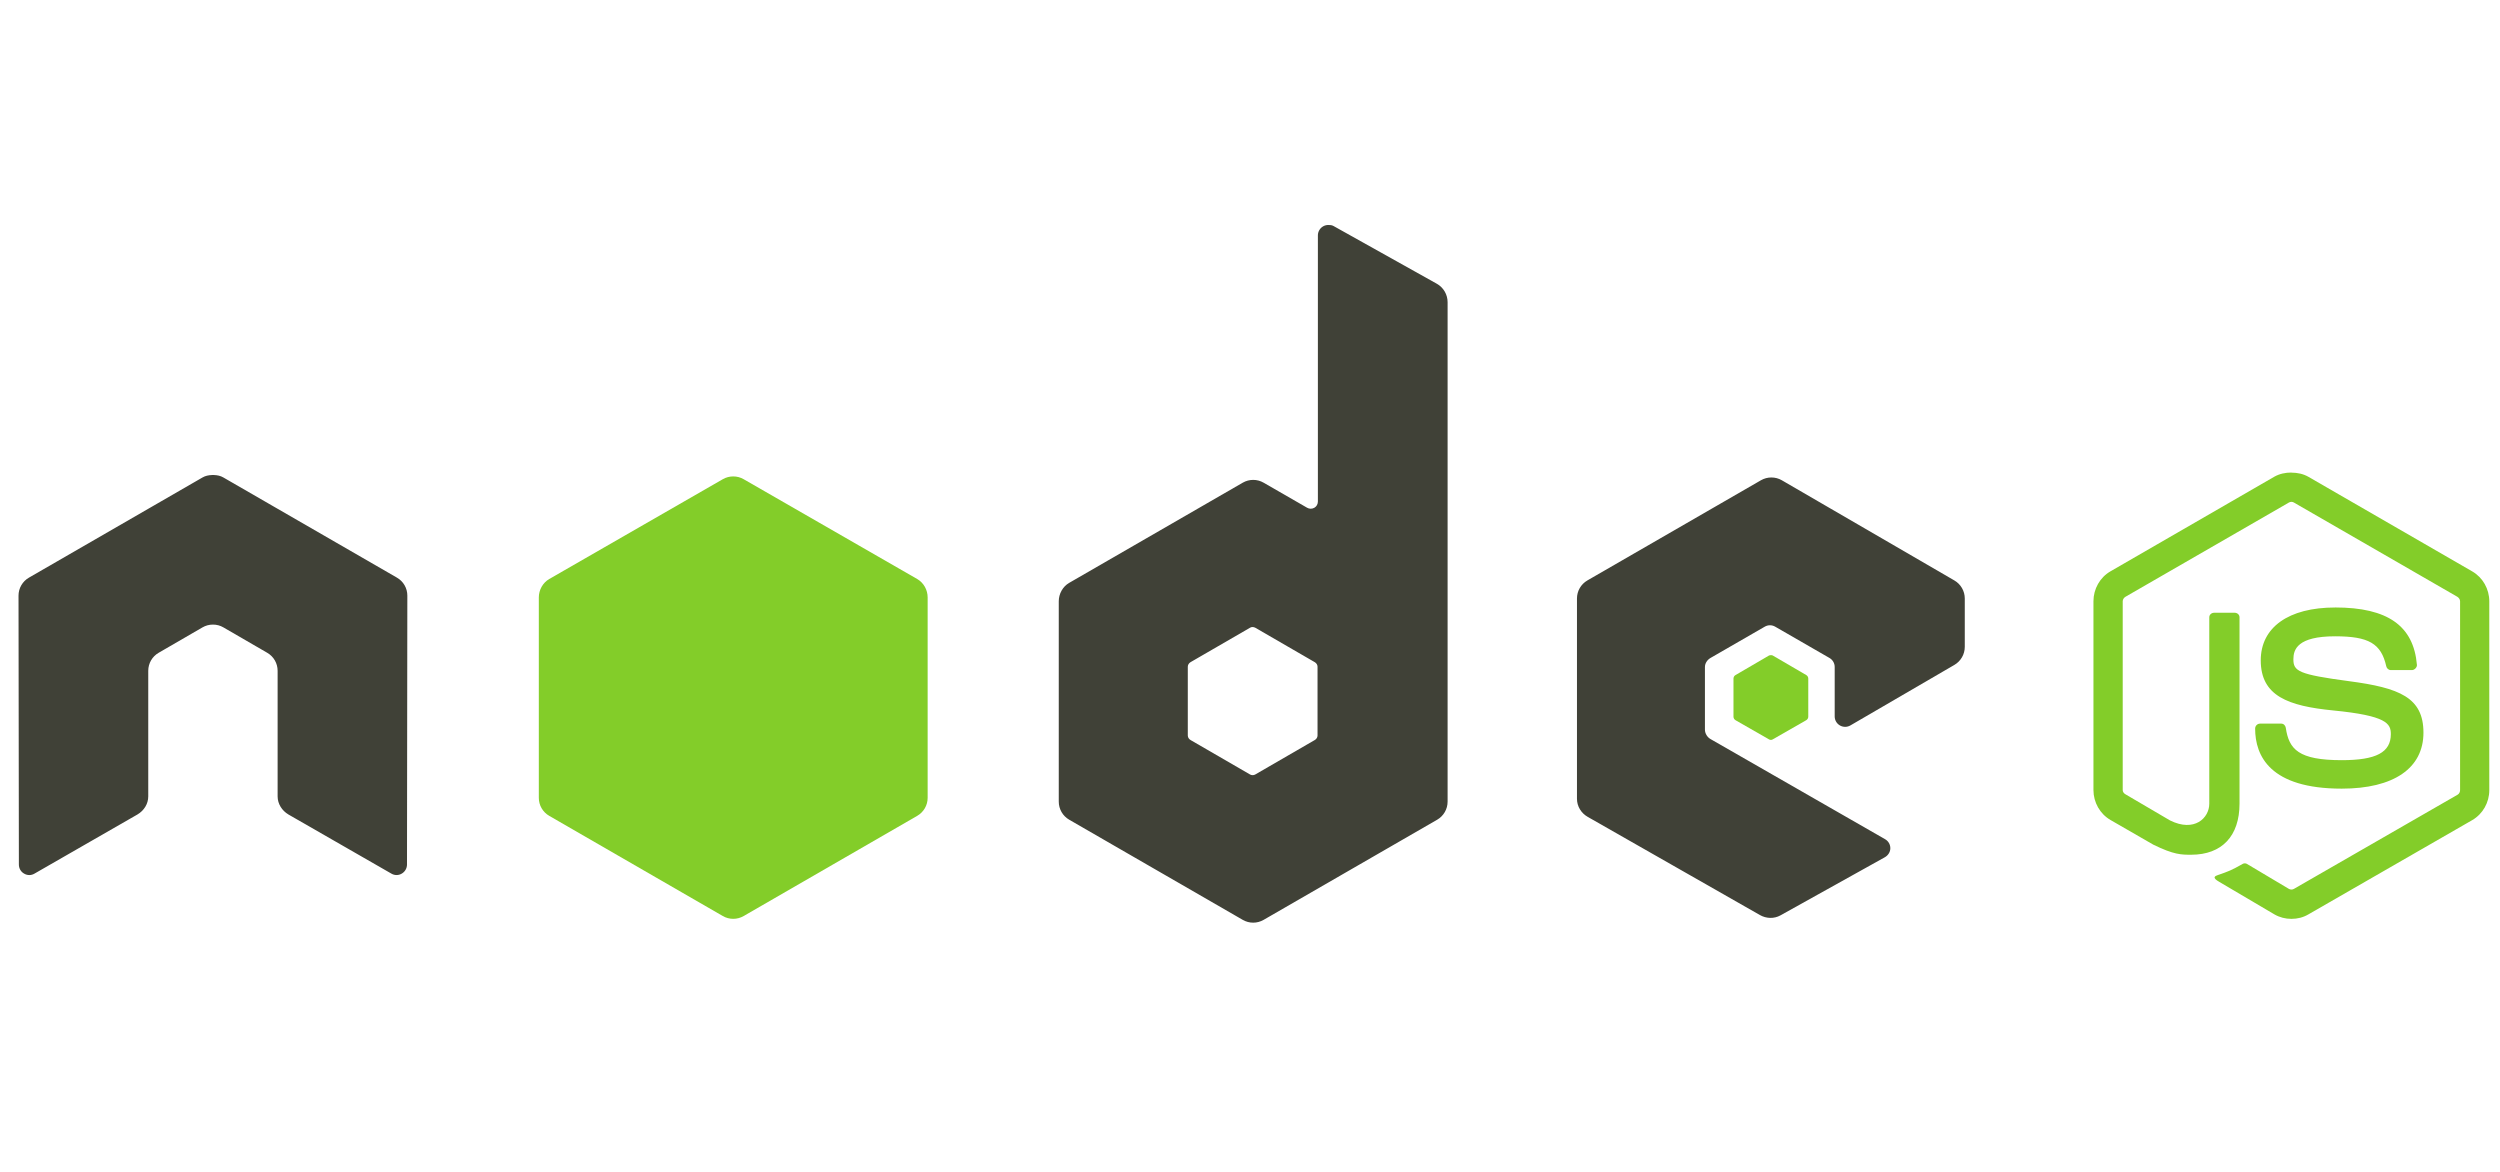
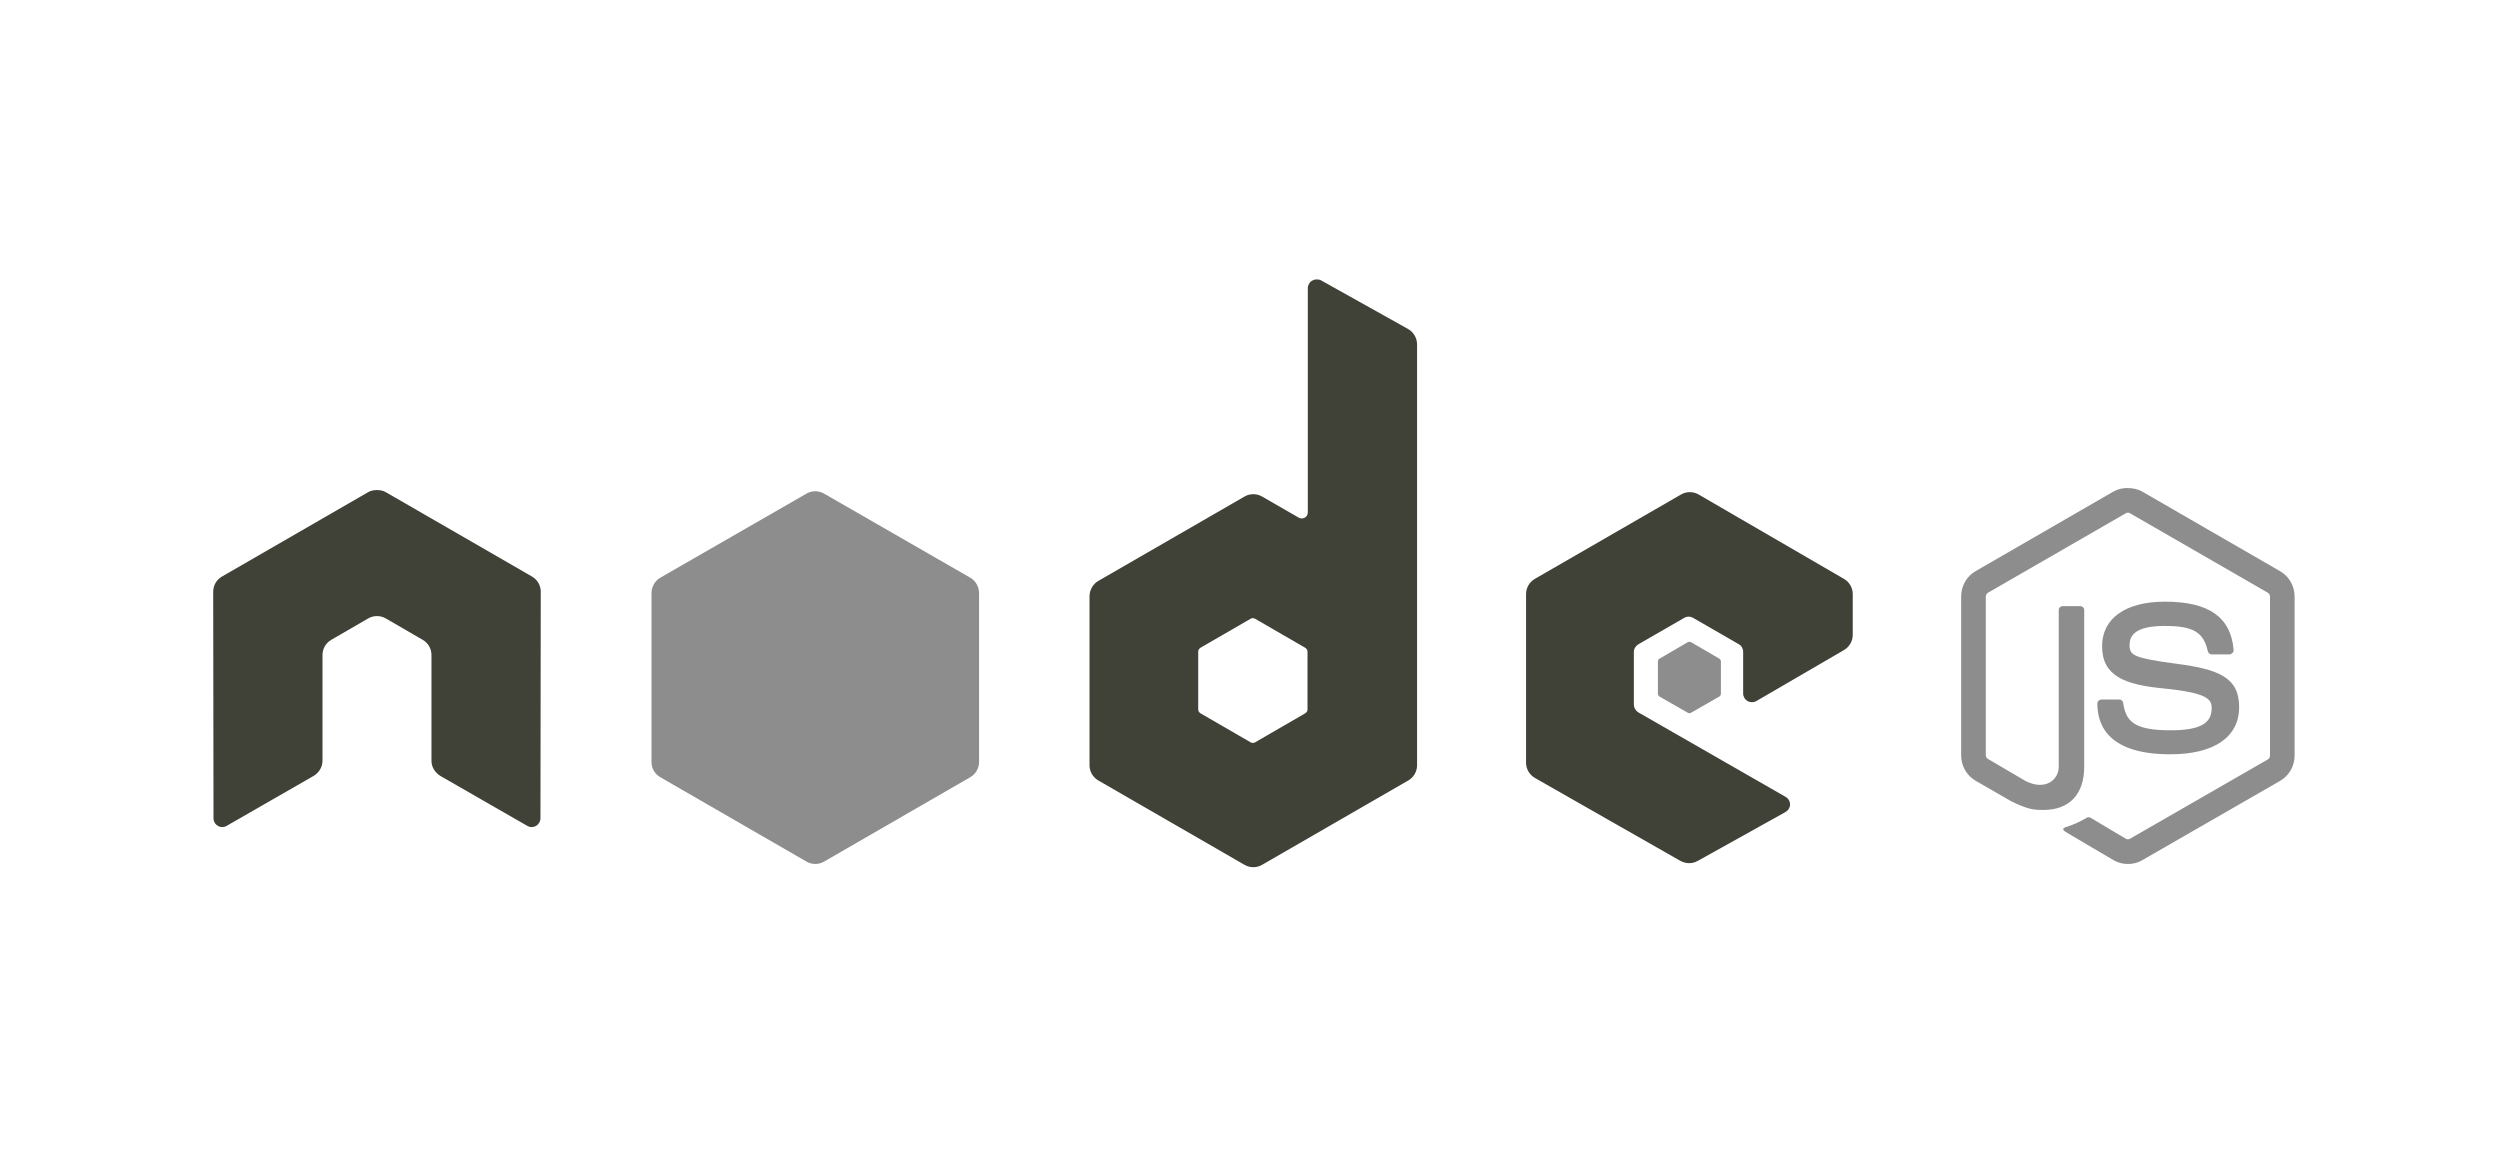
- <svg xmlns="http://www.w3.org/2000/svg" version="1.1" id="Layer_1" x="0px" y="0px" width="640px" height="300px" viewBox="0 170 640 300" style="enable-background:new 0 170 640 300;" xml:space="preserve">
+ <svg xmlns="http://www.w3.org/2000/svg" version="1.1" id="Layer_1" x="0px" y="0px" width="640px" height="300px" viewBox="0 0 640 300" style="enable-background:new 0 0 640 300;" xml:space="preserve">
  <g transform="matrix(.217946 0 0 .217946 4.120542 14.08555)">
-     <path style="fill:#83CD29;" d="M2672.522,1270.435c-7.071,0-13.94,1.463-20.02,4.897l-192.408,111.114   c-12.443,7.174-20.024,20.719-20.024,35.147v221.82c0,14.397,7.582,27.933,20.024,35.134l50.243,28.95   c24.425,12.035,33.431,11.856,44.525,11.856c36.151,0,56.785-21.956,56.785-60.069v-218.84c0-3.105-2.675-5.319-5.7-5.319h-24.12   c-3.105,0-5.699,2.267-5.699,5.319v218.943c0,16.919-17.605,33.915-46.174,19.639l-52.228-30.63   c-1.86-1.017-3.284-2.85-3.284-4.933v-221.82c0-2.11,1.398-4.248,3.284-5.319l192-110.704c1.806-1.031,3.943-1.031,5.722,0   l191.978,110.704c1.833,1.12,3.284,3.155,3.284,5.319v221.82c0,2.137-1.044,4.297-2.85,5.341l-192.413,110.719   c-1.703,0.968-3.965,0.968-5.722,0l-49.432-29.434c-1.474-0.842-3.486-0.789-4.884,0c-13.662,7.734-16.234,8.625-29.004,13.075   c-3.154,1.093-7.962,2.8,1.626,8.168l64.545,38.059c6.13,3.562,12.999,5.292,20.024,5.292c7.12,0,13.864-1.68,19.993-5.292   l192.435-110.719c12.443-7.25,19.998-20.728,19.998-35.134v-221.82c0-14.424-7.555-27.947-19.998-35.147l-192.435-111.111   c-6.004-3.448-12.923-4.911-19.993-4.911L2672.522,1270.435z M2723.992,1428.946c-54.8,0-87.415,23.327-87.415,62.099   c0,42.003,32.387,53.603,84.973,58.819c62.887,6.157,67.825,15.391,67.825,27.781c0,21.472-17.148,30.63-57.6,30.63   c-50.884,0-62.05-12.694-65.791-38.033c-0.43-2.72-2.541-4.884-5.292-4.884h-24.98c-3.154,0.049-5.65,2.568-5.726,5.699   c0,32.387,17.605,70.675,101.713,70.675c60.88,0,95.991-23.865,95.991-65.791c0-41.42-28.345-52.635-87.415-60.45   c-59.612-7.935-65.361-11.753-65.361-25.742c0-11.551,4.835-26.97,49.024-26.97c39.484,0,54.087,8.522,60.042,35.134   c0.533,2.518,2.747,4.552,5.341,4.552h24.985c1.528,0,3.002-0.963,4.069-2.034c1.044-1.196,1.783-2.518,1.631-4.122   c-3.867-45.843-34.421-67.391-95.991-67.391L2723.992,1428.946z" />
-     <path style="fill:#404137;" d="M1541.346,979.631c-2.164,0-4.275,0.573-6.156,1.642c-3.764,2.2-6.107,6.246-6.107,10.622v312.515   c0,3.067-1.425,5.814-4.095,7.353c-2.644,1.552-5.928,1.552-8.572,0l-51.076-29.41c-7.581-4.389-16.928-4.389-24.51,0   l-203.845,117.651c-7.62,4.387-12.264,12.86-12.264,21.664v235.276c-0.011,8.778,4.669,16.892,12.264,21.27l203.845,117.638   c7.581,4.4,16.928,4.4,24.51,0l203.874-117.638c7.581-4.378,12.259-12.492,12.237-21.27v-586.616c0-8.93-4.862-17.3-12.645-21.651   l-121.352-67.825C1545.567,979.797,1543.43,979.607,1541.346,979.631L1541.346,979.631z M229.982,1273.361   c-3.892,0.166-7.543,0.838-11.029,2.861L15.107,1393.875c-7.606,4.36-12.286,12.479-12.262,21.23l0.419,315.799   c0,4.4,2.278,8.469,6.132,10.606c3.791,2.29,8.484,2.29,12.25,0l120.92-69.452c7.671-4.53,12.669-12.465,12.669-21.221v-147.48   c0-8.8,4.617-16.865,12.264-21.243l51.466-29.815c3.728-2.164,7.951-3.307,12.264-3.258c4.299-0.049,8.534,1.093,12.248,3.258   l51.455,29.815c7.633,4.378,12.25,12.443,12.25,21.216v147.484c0,8.778,5.113,16.763,12.669,21.243l120.92,69.452   c3.804,2.267,8.484,2.267,12.25,0c3.753-2.16,6.132-6.233,6.132-10.633l0.405-315.772c0.052-8.778-4.629-16.892-12.248-21.243   l-203.845-117.64c-3.448-2.023-7.111-2.709-11.029-2.874h-2.442L229.982,1273.361z M2061.763,1276.222   c-4.275-0.011-8.522,1.12-12.237,3.269l-203.856,117.651c-7.608,4.405-12.264,12.465-12.264,21.243v235.302   c0,8.854,4.987,16.87,12.672,21.221l202.203,115.272c7.479,4.248,16.588,4.579,24.12,0.408l122.549-68.233   c3.889-2.164,6.51-6.183,6.537-10.61c0-4.427-2.29-8.419-6.156-10.633l-205.08-117.638c-3.84-2.191-6.537-6.641-6.537-11.045   v-73.574c0-4.4,2.747-8.419,6.537-10.633l63.73-36.738c3.791-2.214,8.442-2.214,12.264,0l63.752,36.738   c3.818,2.187,6.156,6.26,6.13,10.633v58.008c-0.022,4.373,2.317,8.446,6.134,10.633s8.446,2.187,12.264,0l122.141-71.083   c7.581-4.4,12.259-12.466,12.259-21.216v-56.785c0-8.778-4.66-16.866-12.259-21.257l-202.638-117.651   c-3.715-2.162-7.94-3.282-12.237-3.269L2061.763,1276.222z M1452.264,1451.892c1.143,0,2.263,0.278,3.266,0.816l69.864,40.448   c1.909,1.098,3.28,3.105,3.28,5.292v80.905c0,2.187-1.371,4.221-3.28,5.292l-69.864,40.448c-1.891,1.075-4.221,1.075-6.13,0   l-69.846-40.448c-1.909-1.071-3.271-3.105-3.271-5.292v-80.905c0-2.187,1.376-4.194,3.271-5.314l69.846-40.425   C1450.356,1452.147,1451.196,1451.892,1452.264,1451.892L1452.264,1451.892L1452.264,1451.892z" />
-     <path style="fill:#83CD29;" d="M842.357,1274.987c-4.313-0.011-8.536,1.12-12.264,3.271l-203.856,117.243   c-7.62,4.4-12.25,12.86-12.25,21.638v235.329c-0.025,8.751,4.658,16.866,12.25,21.216l203.856,117.665   c7.581,4.4,16.933,4.4,24.514,0l203.843-117.665c7.595-4.373,12.277-12.465,12.264-21.216v-235.329   c0-8.8-4.631-17.251-12.264-21.638l-203.856-117.243c-3.728-2.164-7.951-3.296-12.264-3.271H842.357z M2061.383,1484.964   c-0.815,0-1.703,0-2.469,0.408l-39.202,22.897c-1.501,0.816-2.42,2.366-2.469,4.069v44.933c0,1.676,1.017,3.253,2.469,4.095   l39.202,22.466c1.375,0.86,3.132,0.86,4.503,0l39.207-22.466c1.474-0.842,2.469-2.42,2.469-4.095v-44.933   c0-1.703-0.995-3.253-2.469-4.095l-39.207-22.87c-0.735-0.457-1.246-0.408-2.061-0.408H2061.383L2061.383,1484.964z" />
+     <path style="fill:#8D8D8D;" d="M2480.486,508.576c-5.955,0-11.74,1.232-16.866,4.122l-162.087,93.607   c-10.48,6.04-16.866,17.453-16.866,29.604v186.865c0,12.129,6.385,23.533,16.866,29.595l42.325,24.389   c20.575,10.14,28.166,9.988,37.508,9.988c30.456,0,47.837-18.497,47.837-50.601V651.79c0-2.612-2.254-4.476-4.799-4.476h-20.32   c-2.617,0-4.799,1.909-4.799,4.476v184.441c0,14.253-14.831,28.569-38.902,16.547l-43.997-25.805   c-1.564-0.856-2.765-2.402-2.765-4.158V635.955c0-1.779,1.178-3.58,2.765-4.481l161.746-93.258c1.519-0.869,3.32-0.869,4.817,0   l161.728,93.258c1.542,0.941,2.765,2.657,2.765,4.481v186.861c0,1.801-0.878,3.625-2.402,4.499l-162.091,93.271   c-1.434,0.815-3.338,0.815-4.817,0l-41.644-24.792c-1.241-0.708-2.935-0.668-4.113,0c-11.511,6.515-13.675,7.263-24.434,11.014   c-2.657,0.919-6.708,2.357,1.371,6.882l54.369,32.06c5.162,3.002,10.956,4.458,16.87,4.458c5.995,0,11.677-1.416,16.843-4.458   l162.109-93.271c10.48-6.107,16.843-17.461,16.843-29.595V636.018c0-12.152-6.363-23.542-16.843-29.609l-162.109-93.603   c-5.059-2.904-10.888-4.136-16.843-4.136L2480.486,508.576z M2523.846,642.107c-46.165,0-73.641,19.648-73.641,52.313   c0,35.385,27.283,45.157,71.584,49.548c52.976,5.189,57.139,12.967,57.139,23.403c0,18.093-14.446,25.805-48.527,25.805   c-42.863,0-52.268-10.696-55.422-32.042c-0.363-2.29-2.137-4.113-4.458-4.113h-21.042c-2.657,0.04-4.759,2.164-4.826,4.803   c0,27.283,14.831,59.536,85.686,59.536c51.287,0,80.864-20.105,80.864-55.422c0-34.892-23.878-44.342-73.641-50.924   c-50.216-6.685-55.06-9.902-55.06-21.687c0-9.728,4.073-22.717,41.299-22.717c33.26,0,45.565,7.178,50.579,29.595   c0.453,2.124,2.317,3.836,4.503,3.836h21.046c1.286,0,2.527-0.811,3.428-1.712c0.878-1.008,1.501-2.124,1.371-3.473   c-3.257-38.62-28.995-56.771-80.864-56.771L2523.846,642.107z" />
+     <path style="fill:#404137;" d="M1527.572,263.596c-1.824,0-3.603,0.484-5.189,1.385c-3.168,1.855-5.144,5.265-5.144,8.953v263.267   c0,2.581-1.201,4.893-3.45,6.188c-2.227,1.313-4.992,1.313-7.219,0l-43.029-24.774c-6.385-3.692-14.262-3.692-20.647,0   l-171.723,99.114c-6.419,3.692-10.33,10.83-10.33,18.25v198.197c-0.009,7.393,3.934,14.231,10.33,17.919l171.723,99.101   c6.385,3.706,14.262,3.706,20.647,0l171.747-99.101c6.385-3.688,10.324-10.525,10.306-17.919V340.001   c0-7.523-4.095-14.571-10.651-18.237l-102.228-57.139C1531.126,263.739,1529.324,263.578,1527.572,263.596L1527.572,263.596z    M422.863,511.041c-3.28,0.139-6.356,0.703-9.291,2.406l-171.723,99.114c-6.407,3.674-10.351,10.512-10.33,17.887l0.354,266.031   c0,3.706,1.92,7.133,5.166,8.935c3.193,1.927,7.147,1.927,10.319,0l101.865-58.505c6.461-3.818,10.671-10.503,10.671-17.878   V704.793c0-7.416,3.889-14.208,10.333-17.896l43.356-25.119c3.139-1.819,6.697-2.783,10.33-2.742   c3.623-0.04,7.189,0.923,10.317,2.742l43.347,25.119c6.43,3.688,10.319,10.48,10.319,17.874v124.242   c0,7.393,4.308,14.119,10.671,17.896l101.866,58.505c3.204,1.909,7.147,1.909,10.319,0c3.161-1.819,5.166-5.251,5.166-8.957   l0.341-266.009c0.045-7.398-3.898-14.231-10.317-17.896l-171.723-99.105c-2.904-1.703-5.989-2.281-9.291-2.42h-2.057   L422.863,511.041z M1965.978,513.447c-3.603-0.005-7.183,0.945-10.31,2.756l-171.729,99.11   c-6.412,3.71-10.333,10.503-10.333,17.896v198.224c0,7.456,4.203,14.208,10.673,17.874l170.34,97.107   c6.3,3.58,13.971,3.858,20.32,0.345l103.237-57.479c3.275-1.824,5.484-5.211,5.507-8.939c0-3.728-1.931-7.093-5.189-8.957   l-172.76-99.101c-3.235-1.846-5.507-5.592-5.507-9.302v-61.982c0-3.706,2.312-7.093,5.507-8.957l53.684-30.949   c3.195-1.864,7.115-1.864,10.333,0l53.706,30.949c3.217,1.842,5.184,5.274,5.162,8.957v48.867   c-0.018,3.683,1.954,7.115,5.171,8.957c3.213,1.842,7.115,1.842,10.328,0l102.896-59.881c6.385-3.706,10.323-10.503,10.323-17.874   v-47.837c0-7.393-3.925-14.208-10.323-17.905l-170.708-99.11c-3.128-1.824-6.685-2.769-10.306-2.751L1965.978,513.447z    M1452.529,661.437c0.963,0,1.904,0.233,2.751,0.686l58.855,34.076c1.609,0.923,2.76,2.612,2.76,4.454v68.157   c0,1.842-1.152,3.558-2.76,4.463l-58.855,34.067c-1.595,0.91-3.558,0.91-5.164,0l-58.839-34.067   c-1.611-0.905-2.756-2.621-2.756-4.463v-68.157c0-1.842,1.158-3.531,2.756-4.476l58.839-34.054   C1450.92,661.652,1451.628,661.437,1452.529,661.437L1452.529,661.437L1452.529,661.437z" />
+     <path style="fill:#8D8D8D;" d="M938.734,512.412c-3.632-0.013-7.189,0.941-10.33,2.756l-171.732,98.765   c-6.419,3.706-10.319,10.834-10.319,18.228v198.247c-0.02,7.371,3.923,14.204,10.319,17.869l171.732,99.123   c6.387,3.706,14.264,3.706,20.652,0l171.718-99.123c6.398-3.683,10.342-10.498,10.333-17.869V632.16   c0-7.411-3.903-14.531-10.333-18.228l-171.729-98.765c-3.141-1.824-6.699-2.778-10.333-2.756H938.734L938.734,512.412z    M1965.656,689.299c-0.686,0-1.434,0-2.079,0.341l-33.023,19.29c-1.268,0.686-2.039,1.994-2.083,3.428v37.853   c0,1.411,0.86,2.738,2.083,3.45l33.023,18.922c1.161,0.726,2.639,0.726,3.795,0l33.028-18.922c1.241-0.712,2.079-2.039,2.079-3.45   v-37.853c0-1.434-0.838-2.742-2.079-3.45l-33.028-19.267c-0.623-0.385-1.053-0.341-1.739-0.341H1965.656L1965.656,689.299z" />
  </g>
</svg>
